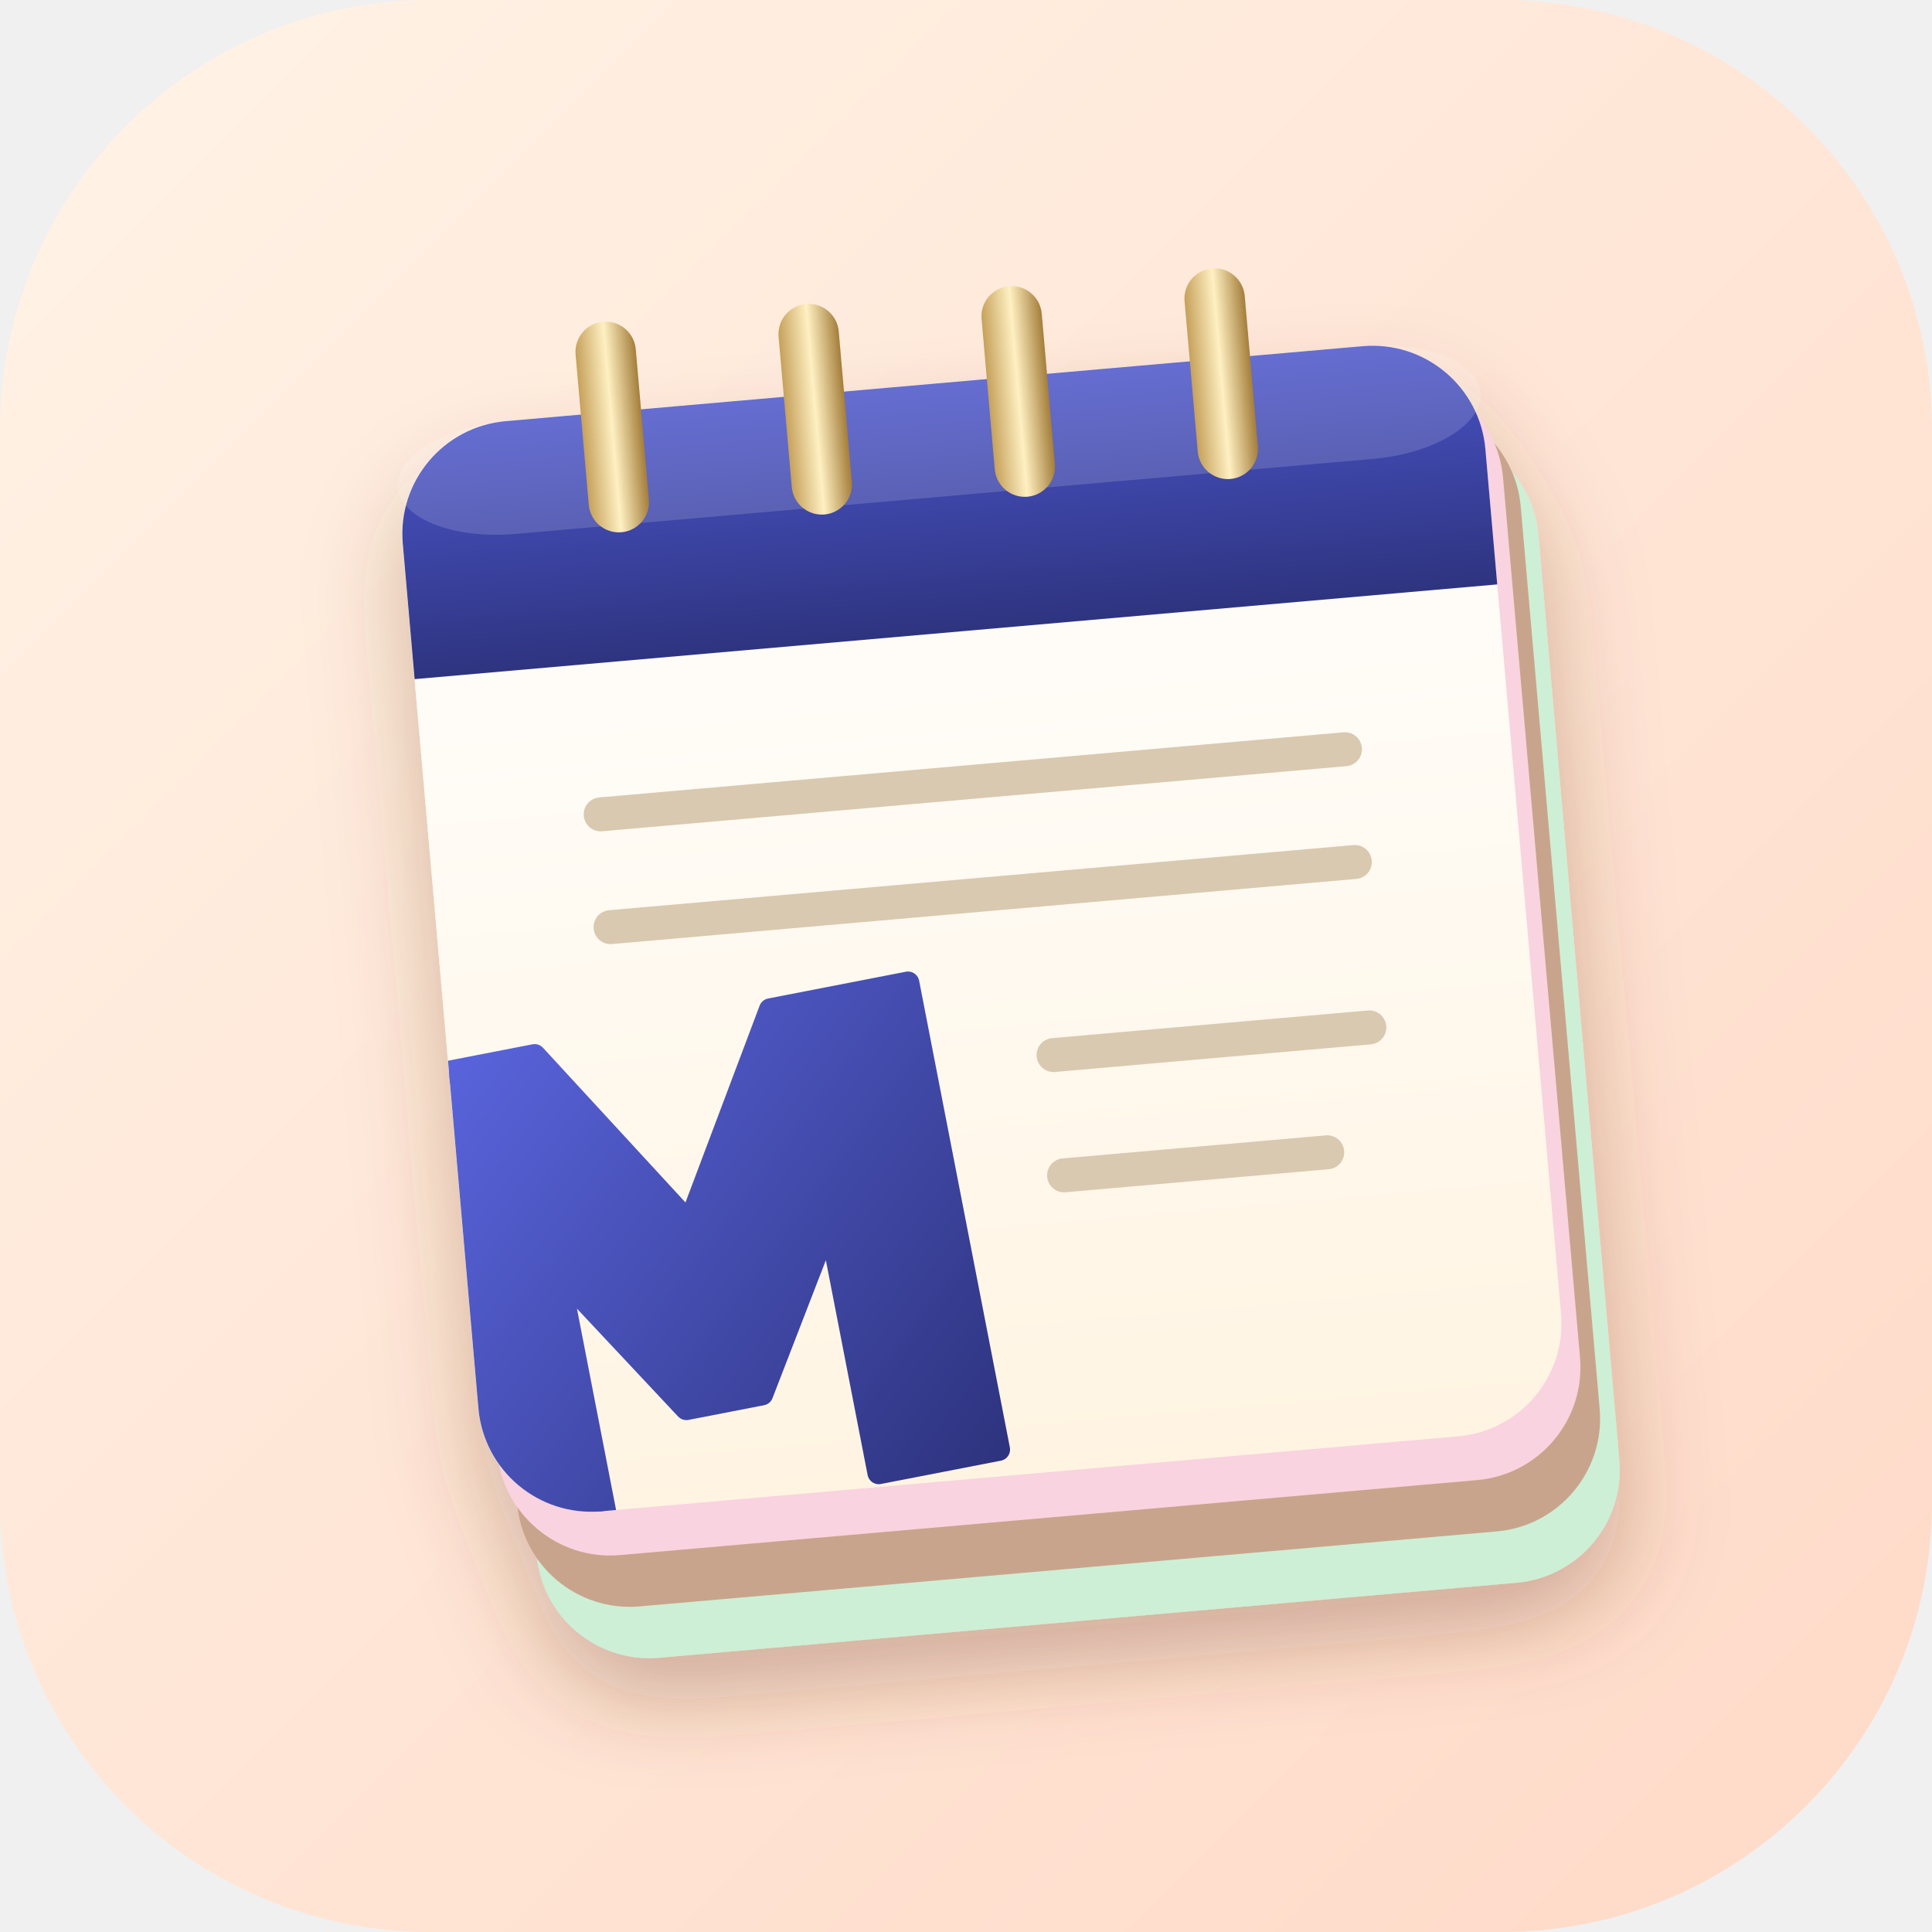
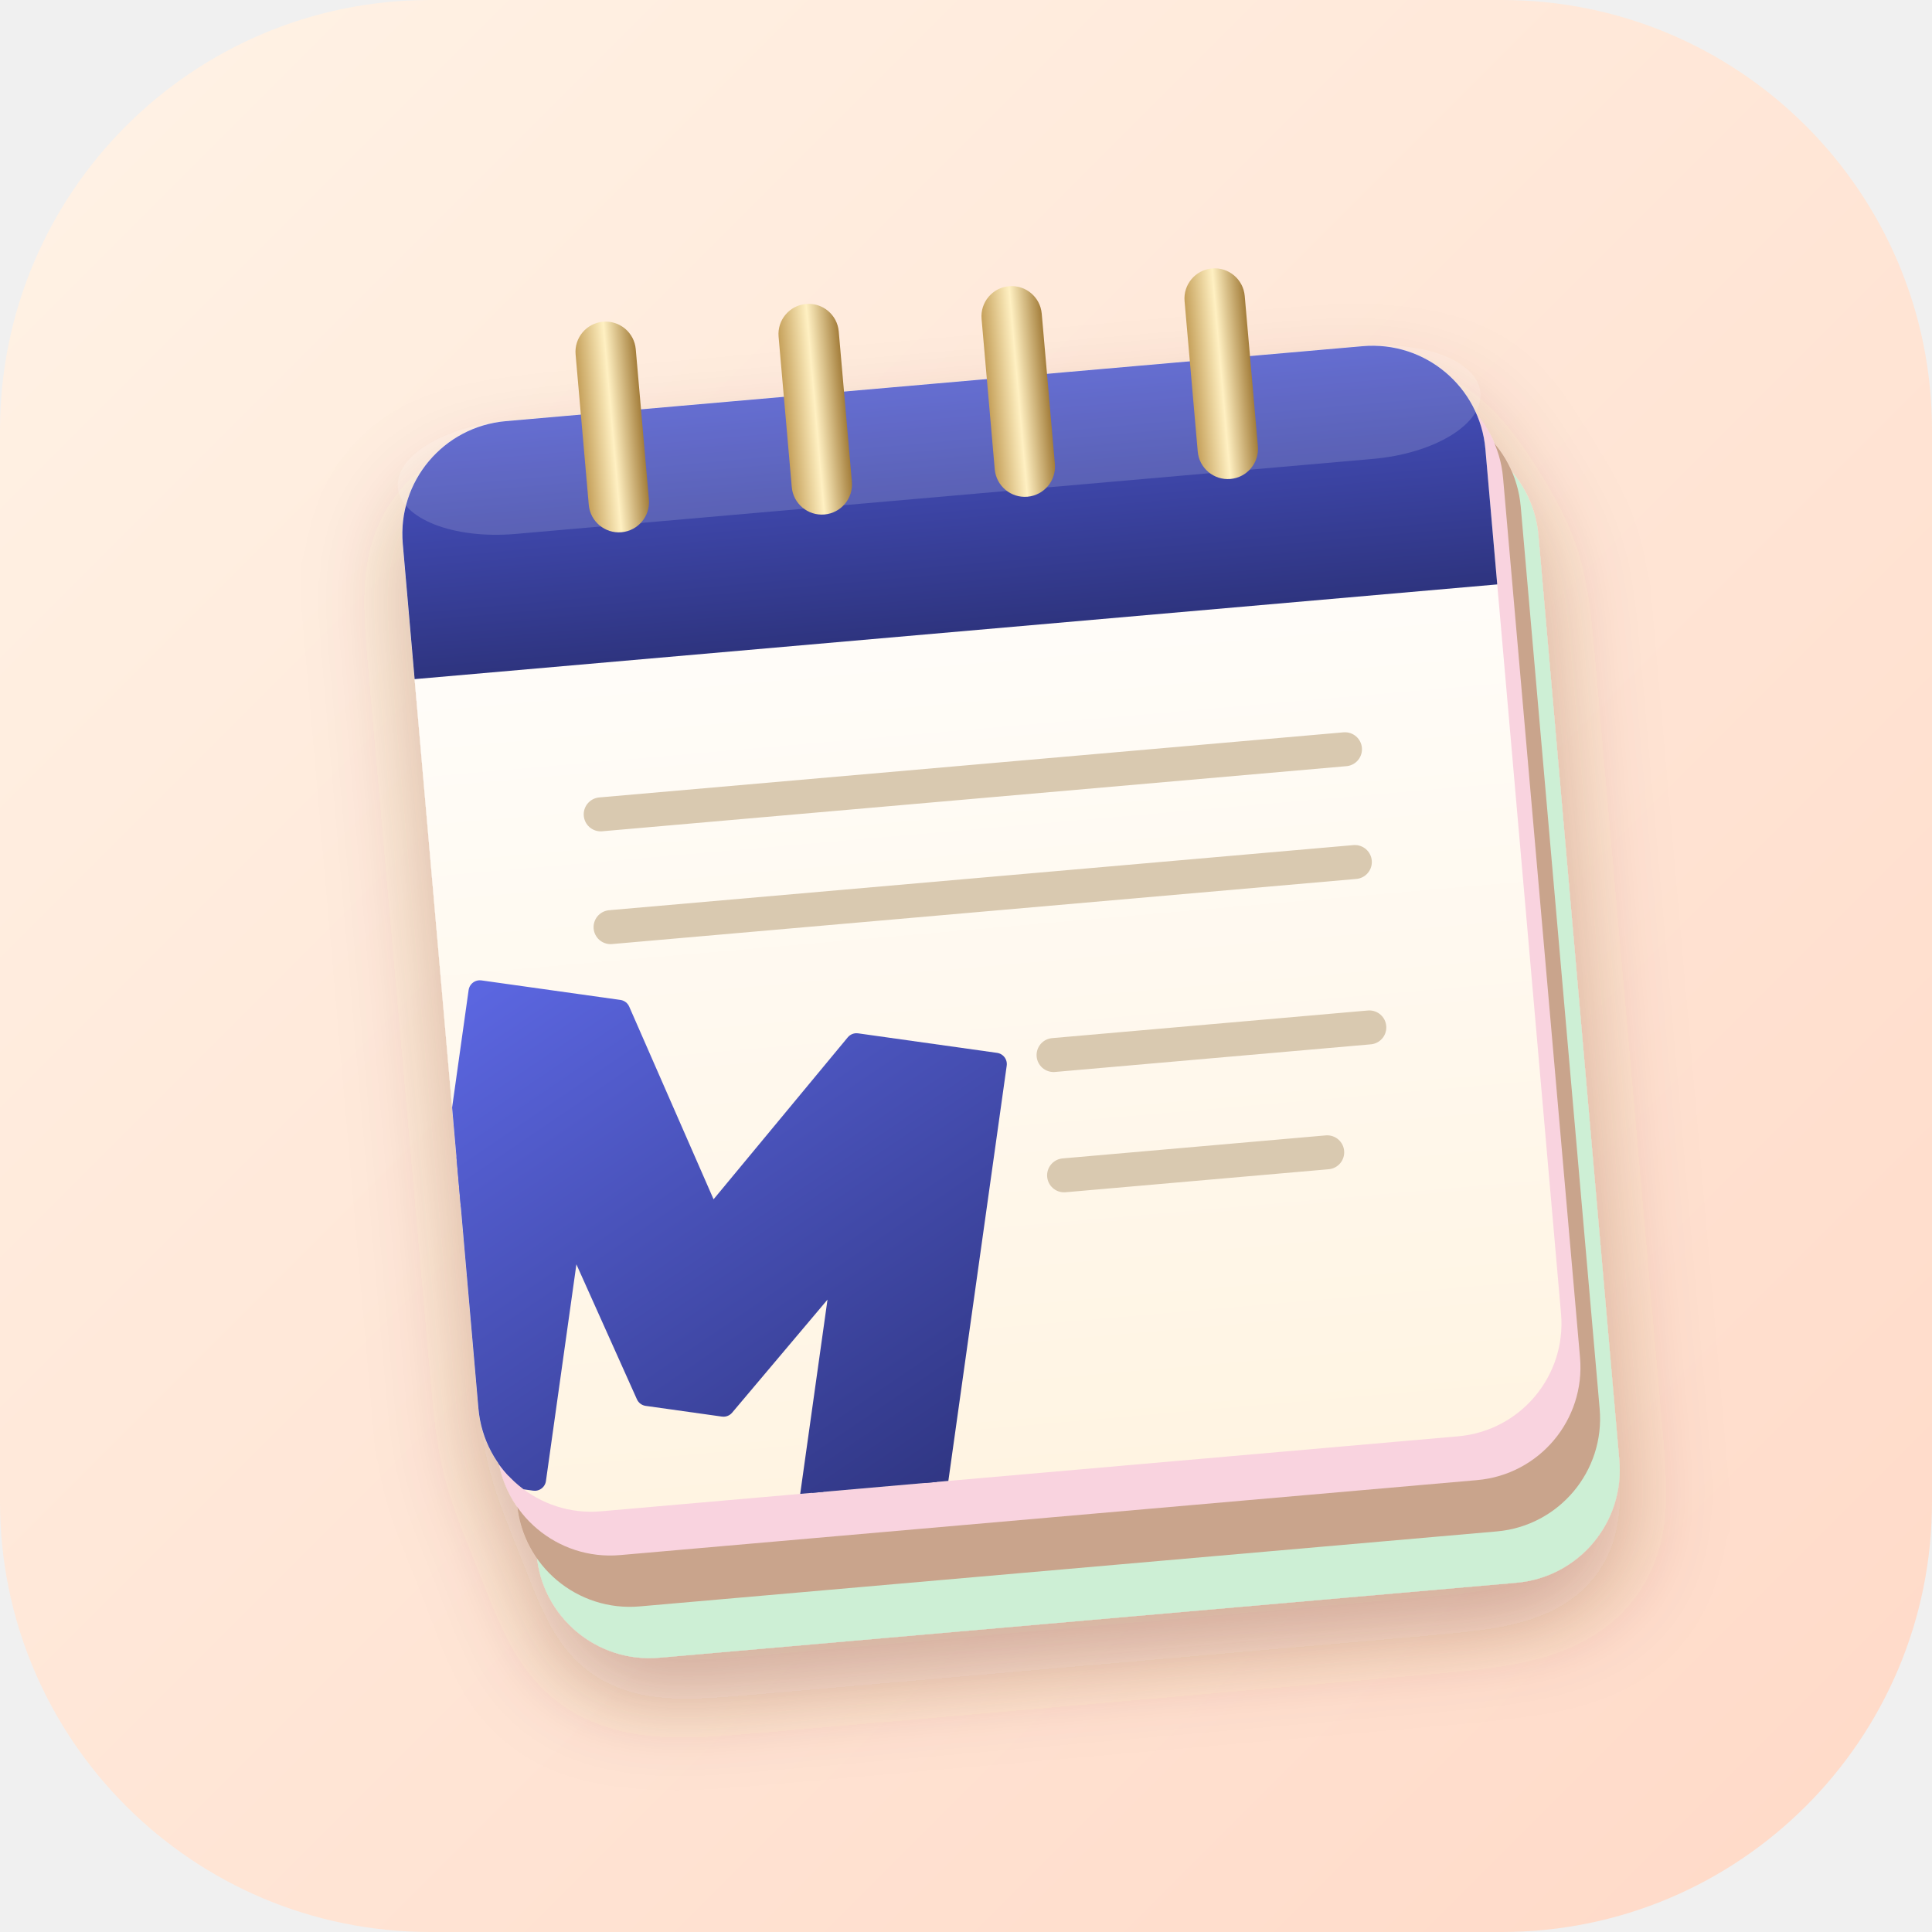
<svg xmlns="http://www.w3.org/2000/svg" viewBox="0 0 512 512">
  <defs>
    <linearGradient id="bg" x1="0" y1="0" x2="1" y2="1">
      <stop offset="0" stop-color="#FFF3E6" />
      <stop offset="1" stop-color="#FFD9C7" />
    </linearGradient>
    <linearGradient id="top" x1="0" y1="0" x2="0" y2="1">
      <stop offset="0" stop-color="#4A54C9" />
      <stop offset="1" stop-color="#2E347F" />
    </linearGradient>
    <linearGradient id="paper" x1="0" y1="0" x2="0" y2="1">
      <stop offset="0" stop-color="#FFFFFF" />
      <stop offset="1" stop-color="#FFF4E2" />
    </linearGradient>
    <linearGradient id="ring" x1="0" y1="0" x2="1" y2="0">
      <stop offset="0" stop-color="#C6A15B" />
      <stop offset=".5" stop-color="#FFF0C2" />
      <stop offset="1" stop-color="#A47E3B" />
    </linearGradient>
    <linearGradient id="mf" x1="0" y1="0" x2="1" y2="1">
      <stop offset="0" stop-color="#5B66E0" />
      <stop offset="1" stop-color="#2E347F" />
    </linearGradient>
    <clipPath id="page">
      <rect x="100" y="104" width="288" height="290" rx="30" />
    </clipPath>
    <filter id="sh" x="-30%" y="-30%" width="160%" height="160%">
      <feDropShadow dx="0" dy="12" stdDeviation="12" flood-color="#6B3A2A" flood-opacity=".3" />
    </filter>
  </defs>
  <rect width="512" height="512" rx="114" fill="url(#bg)" />
  <g transform="translate(18 -4) rotate(-5 256 270)">
    <g filter="url(#sh)">
      <rect x="112" y="128" width="288" height="306" rx="30" fill="#CDEFD5" />
      <rect x="108" y="120" width="288" height="300" rx="30" fill="#C9A48C" />
      <rect x="104" y="112" width="288" height="294" rx="30" fill="#F9D3DF" />
      <rect x="100" y="104" width="288" height="290" rx="30" fill="url(#paper)" />
    </g>
    <g clip-path="url(#page)">
-       <g transform="translate(86 276) rotate(-6) scale(0.6)">
+       <g transform="translate(110 254) rotate(13) scale(0.6)">
        <path d="M0.0 210.0L0.0 0.0L62.0 0.0L115.0 86.0L168.0 0.0L230.0 0.0L230.0 210.0L176.0 210.0L176.0 96.0L132.0 166.0L98.0 166.0L54.0 96.0L54.0 210.0Z" fill="url(#mf)" stroke="url(#mf)" stroke-width="10" stroke-linejoin="round" />
      </g>
    </g>
    <path d="M130 104H358A30 30 0 0 1 388 134V170H100V134A30 30 0 0 1 130 104Z" fill="url(#top)" />
    <rect x="100" y="104" width="288" height="30" rx="30" fill="#fff" opacity=".15" />
    <g stroke="#D9C9B0" stroke-width="9" stroke-linecap="round">
      <path d="M146 210H344" />
      <path d="M146 240H344" />
      <path d="M260 284H344" />
      <path d="M260 316H330" />
    </g>
    <g fill="url(#ring)">
      <rect x="150" y="80" width="16" height="56" rx="8" />
      <rect x="204" y="80" width="16" height="56" rx="8" />
      <rect x="258" y="80" width="16" height="56" rx="8" />
      <rect x="312" y="80" width="16" height="56" rx="8" />
    </g>
  </g>
</svg>
